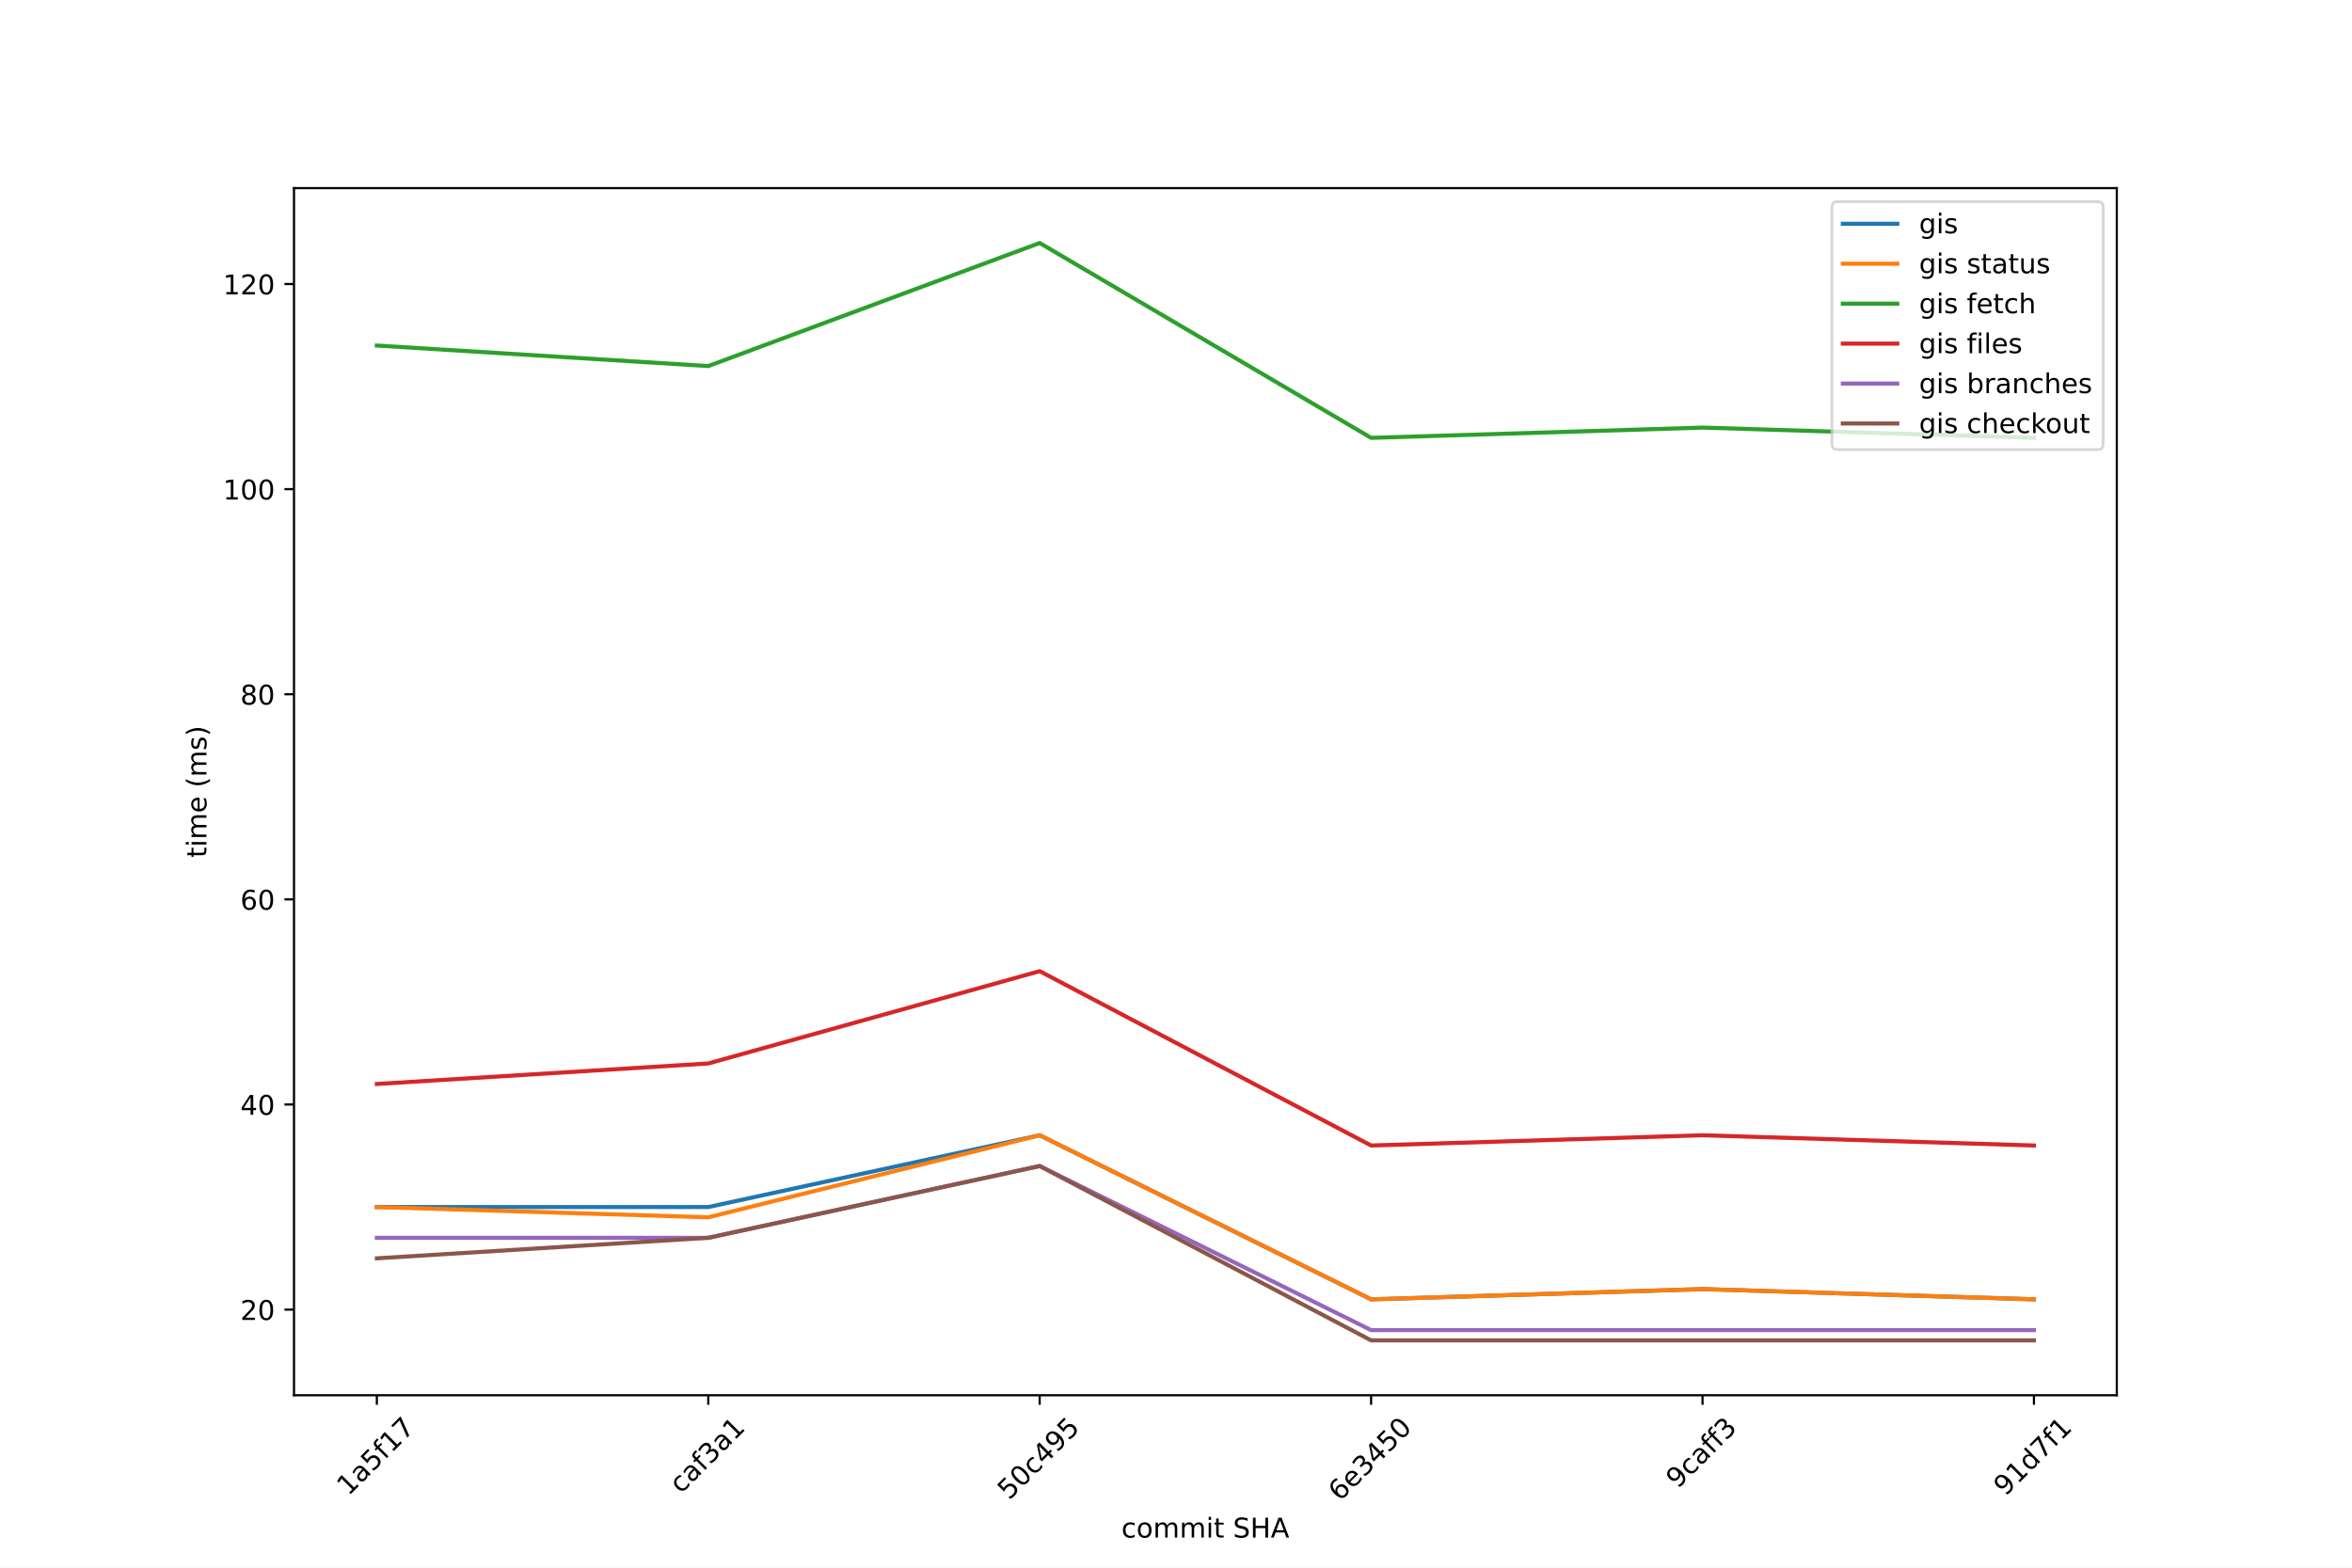
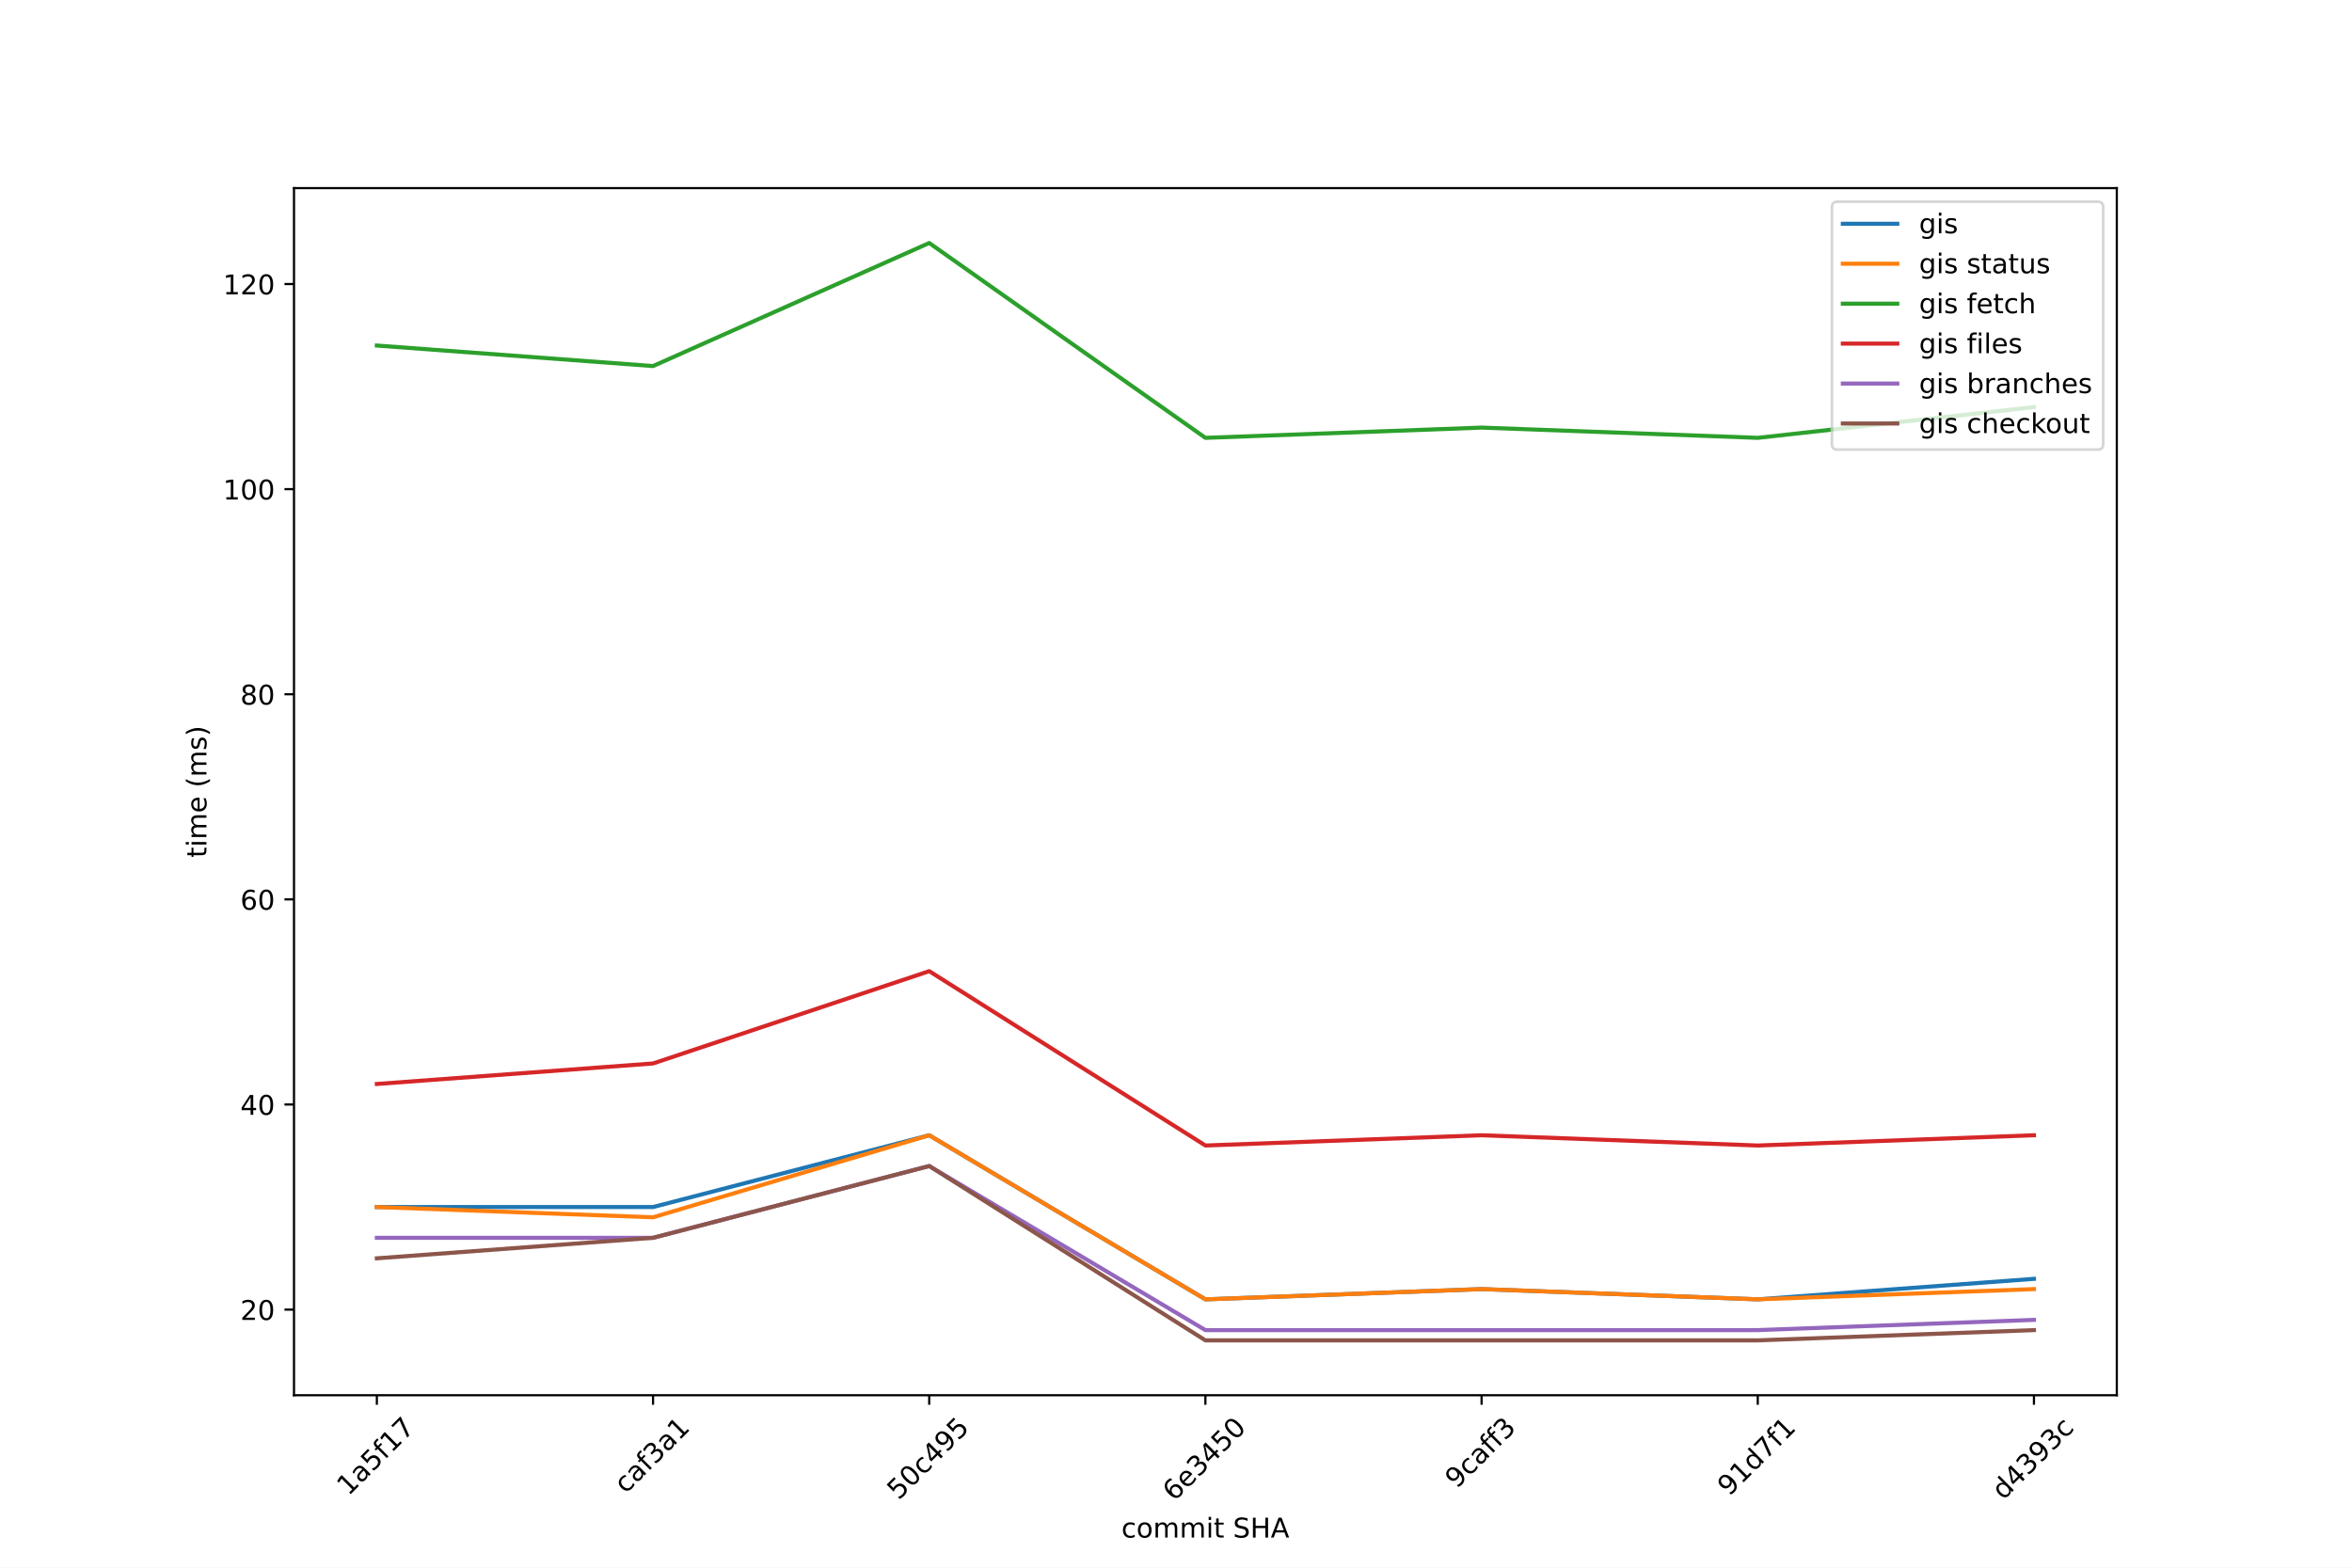
<svg xmlns="http://www.w3.org/2000/svg" xmlns:xlink="http://www.w3.org/1999/xlink" width="864pt" height="576pt" viewBox="0 0 864 576" version="1.1">
  <defs>
    <style type="text/css">*{stroke-linejoin: round; stroke-linecap: butt}</style>
  </defs>
  <g id="figure_1">
    <g id="patch_1">
      <path d="M 0 576  L 864 576  L 864 0  L 0 0  z " style="fill: #ffffff" />
    </g>
    <g id="axes_1">
      <g id="patch_2">
        <path d="M 108 512.64  L 777.6 512.64  L 777.6 69.12  L 108 69.12  z " style="fill: #ffffff" />
      </g>
      <g id="matplotlib.axis_1">
        <g id="xtick_1">
          <g id="line2d_1">
            <defs>
-               <path id="m9127e676a6" d="M 0 0  L 0 3.5  " style="stroke: #000000; stroke-width: 0.8" />
-             </defs>
-             <g>
-               <use xlink:href="#m9127e676a6" x="138.436" y="512.64" style="stroke: #000000; stroke-width: 0.8" />
+               <path id="m33d1a04440" d="M 0 0  L 0 3.5  " style="stroke: #000000; stroke-width: 0.8" />
+             </defs>
+             <g>
+               <use xlink:href="#m33d1a04440" x="138.436" y="512.64" style="stroke: #000000; stroke-width: 0.8" />
            </g>
          </g>
          <g id="text_1">
            <g transform="translate(127.9784 549.8312) rotate(-45) scale(0.1 -0.1)">
              <defs>
                <path id="DejaVuSans-31" d="M 794 531  L 1825 531  L 1825 4091  L 703 3866  L 703 4441  L 1819 4666  L 2450 4666  L 2450 531  L 3481 531  L 3481 0  L 794 0  L 794 531  z " transform="scale(0.015625)" />
                <path id="DejaVuSans-61" d="M 2194 1759  Q 1497 1759 1228 1600  Q 959 1441 959 1056  Q 959 750 1161 570  Q 1363 391 1709 391  Q 2188 391 2477 730  Q 2766 1069 2766 1631  L 2766 1759  L 2194 1759  z M 3341 1997  L 3341 0  L 2766 0  L 2766 531  Q 2569 213 2275 61  Q 1981 -91 1556 -91  Q 1019 -91 701 211  Q 384 513 384 1019  Q 384 1609 779 1909  Q 1175 2209 1959 2209  L 2766 2209  L 2766 2266  Q 2766 2663 2505 2880  Q 2244 3097 1772 3097  Q 1472 3097 1187 3025  Q 903 2953 641 2809  L 641 3341  Q 956 3463 1253 3523  Q 1550 3584 1831 3584  Q 2591 3584 2966 3190  Q 3341 2797 3341 1997  z " transform="scale(0.015625)" />
                <path id="DejaVuSans-35" d="M 691 4666  L 3169 4666  L 3169 4134  L 1269 4134  L 1269 2991  Q 1406 3038 1543 3061  Q 1681 3084 1819 3084  Q 2600 3084 3056 2656  Q 3513 2228 3513 1497  Q 3513 744 3044 326  Q 2575 -91 1722 -91  Q 1428 -91 1123 -41  Q 819 9 494 109  L 494 744  Q 775 591 1075 516  Q 1375 441 1709 441  Q 2250 441 2565 725  Q 2881 1009 2881 1497  Q 2881 1984 2565 2268  Q 2250 2553 1709 2553  Q 1456 2553 1204 2497  Q 953 2441 691 2322  L 691 4666  z " transform="scale(0.015625)" />
                <path id="DejaVuSans-66" d="M 2375 4863  L 2375 4384  L 1825 4384  Q 1516 4384 1395 4259  Q 1275 4134 1275 3809  L 1275 3500  L 2222 3500  L 2222 3053  L 1275 3053  L 1275 0  L 697 0  L 697 3053  L 147 3053  L 147 3500  L 697 3500  L 697 3744  Q 697 4328 969 4595  Q 1241 4863 1831 4863  L 2375 4863  z " transform="scale(0.015625)" />
                <path id="DejaVuSans-37" d="M 525 4666  L 3525 4666  L 3525 4397  L 1831 0  L 1172 0  L 2766 4134  L 525 4134  L 525 4666  z " transform="scale(0.015625)" />
              </defs>
              <use xlink:href="#DejaVuSans-31" />
              <use xlink:href="#DejaVuSans-61" x="63.623" />
              <use xlink:href="#DejaVuSans-35" x="124.902" />
              <use xlink:href="#DejaVuSans-66" x="188.525" />
              <use xlink:href="#DejaVuSans-31" x="223.73" />
              <use xlink:href="#DejaVuSans-37" x="287.354" />
            </g>
          </g>
        </g>
        <g id="xtick_2">
          <g id="line2d_2">
            <g>
-               <use xlink:href="#m9127e676a6" x="260.182" y="512.64" style="stroke: #000000; stroke-width: 0.8" />
+               <use xlink:href="#m33d1a04440" x="239.891" y="512.64" style="stroke: #000000; stroke-width: 0.8" />
            </g>
          </g>
          <g id="text_2">
-             <g transform="translate(250.1122 549.0545) rotate(-45) scale(0.1 -0.1)">
+             <g transform="translate(229.8213 549.0545) rotate(-45) scale(0.1 -0.1)">
              <defs>
                <path id="DejaVuSans-63" d="M 3122 3366  L 3122 2828  Q 2878 2963 2633 3030  Q 2388 3097 2138 3097  Q 1578 3097 1268 2742  Q 959 2388 959 1747  Q 959 1106 1268 751  Q 1578 397 2138 397  Q 2388 397 2633 464  Q 2878 531 3122 666  L 3122 134  Q 2881 22 2623 -34  Q 2366 -91 2075 -91  Q 1284 -91 818 406  Q 353 903 353 1747  Q 353 2603 823 3093  Q 1294 3584 2113 3584  Q 2378 3584 2631 3529  Q 2884 3475 3122 3366  z " transform="scale(0.015625)" />
                <path id="DejaVuSans-33" d="M 2597 2516  Q 3050 2419 3304 2112  Q 3559 1806 3559 1356  Q 3559 666 3084 287  Q 2609 -91 1734 -91  Q 1441 -91 1130 -33  Q 819 25 488 141  L 488 750  Q 750 597 1062 519  Q 1375 441 1716 441  Q 2309 441 2620 675  Q 2931 909 2931 1356  Q 2931 1769 2642 2001  Q 2353 2234 1838 2234  L 1294 2234  L 1294 2753  L 1863 2753  Q 2328 2753 2575 2939  Q 2822 3125 2822 3475  Q 2822 3834 2567 4026  Q 2313 4219 1838 4219  Q 1578 4219 1281 4162  Q 984 4106 628 3988  L 628 4550  Q 988 4650 1302 4700  Q 1616 4750 1894 4750  Q 2613 4750 3031 4423  Q 3450 4097 3450 3541  Q 3450 3153 3228 2886  Q 3006 2619 2597 2516  z " transform="scale(0.015625)" />
              </defs>
              <use xlink:href="#DejaVuSans-63" />
              <use xlink:href="#DejaVuSans-61" x="54.98" />
              <use xlink:href="#DejaVuSans-66" x="116.26" />
              <use xlink:href="#DejaVuSans-33" x="151.465" />
              <use xlink:href="#DejaVuSans-61" x="215.088" />
              <use xlink:href="#DejaVuSans-31" x="276.367" />
            </g>
          </g>
        </g>
        <g id="xtick_3">
          <g id="line2d_3">
            <g>
-               <use xlink:href="#m9127e676a6" x="381.927" y="512.64" style="stroke: #000000; stroke-width: 0.8" />
+               <use xlink:href="#m33d1a04440" x="341.345" y="512.64" style="stroke: #000000; stroke-width: 0.8" />
            </g>
          </g>
          <g id="text_3">
-             <g transform="translate(370.687 551.3957) rotate(-45) scale(0.1 -0.1)">
+             <g transform="translate(330.1052 551.3957) rotate(-45) scale(0.1 -0.1)">
              <defs>
                <path id="DejaVuSans-30" d="M 2034 4250  Q 1547 4250 1301 3770  Q 1056 3291 1056 2328  Q 1056 1369 1301 889  Q 1547 409 2034 409  Q 2525 409 2770 889  Q 3016 1369 3016 2328  Q 3016 3291 2770 3770  Q 2525 4250 2034 4250  z M 2034 4750  Q 2819 4750 3233 4129  Q 3647 3509 3647 2328  Q 3647 1150 3233 529  Q 2819 -91 2034 -91  Q 1250 -91 836 529  Q 422 1150 422 2328  Q 422 3509 836 4129  Q 1250 4750 2034 4750  z " transform="scale(0.015625)" />
                <path id="DejaVuSans-34" d="M 2419 4116  L 825 1625  L 2419 1625  L 2419 4116  z M 2253 4666  L 3047 4666  L 3047 1625  L 3713 1625  L 3713 1100  L 3047 1100  L 3047 0  L 2419 0  L 2419 1100  L 313 1100  L 313 1709  L 2253 4666  z " transform="scale(0.015625)" />
                <path id="DejaVuSans-39" d="M 703 97  L 703 672  Q 941 559 1184 500  Q 1428 441 1663 441  Q 2288 441 2617 861  Q 2947 1281 2994 2138  Q 2813 1869 2534 1725  Q 2256 1581 1919 1581  Q 1219 1581 811 2004  Q 403 2428 403 3163  Q 403 3881 828 4315  Q 1253 4750 1959 4750  Q 2769 4750 3195 4129  Q 3622 3509 3622 2328  Q 3622 1225 3098 567  Q 2575 -91 1691 -91  Q 1453 -91 1209 -44  Q 966 3 703 97  z M 1959 2075  Q 2384 2075 2632 2365  Q 2881 2656 2881 3163  Q 2881 3666 2632 3958  Q 2384 4250 1959 4250  Q 1534 4250 1286 3958  Q 1038 3666 1038 3163  Q 1038 2656 1286 2365  Q 1534 2075 1959 2075  z " transform="scale(0.015625)" />
              </defs>
              <use xlink:href="#DejaVuSans-35" />
              <use xlink:href="#DejaVuSans-30" x="63.623" />
              <use xlink:href="#DejaVuSans-63" x="127.246" />
              <use xlink:href="#DejaVuSans-34" x="182.227" />
              <use xlink:href="#DejaVuSans-39" x="245.85" />
              <use xlink:href="#DejaVuSans-35" x="309.473" />
            </g>
          </g>
        </g>
        <g id="xtick_4">
          <g id="line2d_4">
            <g>
-               <use xlink:href="#m9127e676a6" x="503.673" y="512.64" style="stroke: #000000; stroke-width: 0.8" />
+               <use xlink:href="#m33d1a04440" x="442.8" y="512.64" style="stroke: #000000; stroke-width: 0.8" />
            </g>
          </g>
          <g id="text_4">
-             <g transform="translate(492.201 551.8587) rotate(-45) scale(0.1 -0.1)">
+             <g transform="translate(431.3283 551.8587) rotate(-45) scale(0.1 -0.1)">
              <defs>
                <path id="DejaVuSans-36" d="M 2113 2584  Q 1688 2584 1439 2293  Q 1191 2003 1191 1497  Q 1191 994 1439 701  Q 1688 409 2113 409  Q 2538 409 2786 701  Q 3034 994 3034 1497  Q 3034 2003 2786 2293  Q 2538 2584 2113 2584  z M 3366 4563  L 3366 3988  Q 3128 4100 2886 4159  Q 2644 4219 2406 4219  Q 1781 4219 1451 3797  Q 1122 3375 1075 2522  Q 1259 2794 1537 2939  Q 1816 3084 2150 3084  Q 2853 3084 3261 2657  Q 3669 2231 3669 1497  Q 3669 778 3244 343  Q 2819 -91 2113 -91  Q 1303 -91 875 529  Q 447 1150 447 2328  Q 447 3434 972 4092  Q 1497 4750 2381 4750  Q 2619 4750 2861 4703  Q 3103 4656 3366 4563  z " transform="scale(0.015625)" />
                <path id="DejaVuSans-65" d="M 3597 1894  L 3597 1613  L 953 1613  Q 991 1019 1311 708  Q 1631 397 2203 397  Q 2534 397 2845 478  Q 3156 559 3463 722  L 3463 178  Q 3153 47 2828 -22  Q 2503 -91 2169 -91  Q 1331 -91 842 396  Q 353 884 353 1716  Q 353 2575 817 3079  Q 1281 3584 2069 3584  Q 2775 3584 3186 3129  Q 3597 2675 3597 1894  z M 3022 2063  Q 3016 2534 2758 2815  Q 2500 3097 2075 3097  Q 1594 3097 1305 2825  Q 1016 2553 972 2059  L 3022 2063  z " transform="scale(0.015625)" />
              </defs>
              <use xlink:href="#DejaVuSans-36" />
              <use xlink:href="#DejaVuSans-65" x="63.623" />
              <use xlink:href="#DejaVuSans-33" x="125.146" />
              <use xlink:href="#DejaVuSans-34" x="188.77" />
              <use xlink:href="#DejaVuSans-35" x="252.393" />
              <use xlink:href="#DejaVuSans-30" x="316.016" />
            </g>
          </g>
        </g>
        <g id="xtick_5">
          <g id="line2d_5">
            <g>
-               <use xlink:href="#m9127e676a6" x="625.418" y="512.64" style="stroke: #000000; stroke-width: 0.8" />
+               <use xlink:href="#m33d1a04440" x="544.255" y="512.64" style="stroke: #000000; stroke-width: 0.8" />
            </g>
          </g>
          <g id="text_5">
-             <g transform="translate(616.2705 547.2105) rotate(-45) scale(0.1 -0.1)">
+             <g transform="translate(535.1069 547.2105) rotate(-45) scale(0.1 -0.1)">
              <use xlink:href="#DejaVuSans-39" />
              <use xlink:href="#DejaVuSans-63" x="63.623" />
              <use xlink:href="#DejaVuSans-61" x="118.604" />
              <use xlink:href="#DejaVuSans-66" x="179.883" />
              <use xlink:href="#DejaVuSans-66" x="215.088" />
              <use xlink:href="#DejaVuSans-33" x="250.293" />
            </g>
          </g>
        </g>
        <g id="xtick_6">
          <g id="line2d_6">
            <g>
-               <use xlink:href="#m9127e676a6" x="747.164" y="512.64" style="stroke: #000000; stroke-width: 0.8" />
+               <use xlink:href="#m33d1a04440" x="645.709" y="512.64" style="stroke: #000000; stroke-width: 0.8" />
            </g>
          </g>
          <g id="text_6">
-             <g transform="translate(736.6277 549.987) rotate(-45) scale(0.1 -0.1)">
+             <g transform="translate(635.1732 549.987) rotate(-45) scale(0.1 -0.1)">
              <defs>
                <path id="DejaVuSans-64" d="M 2906 2969  L 2906 4863  L 3481 4863  L 3481 0  L 2906 0  L 2906 525  Q 2725 213 2448 61  Q 2172 -91 1784 -91  Q 1150 -91 751 415  Q 353 922 353 1747  Q 353 2572 751 3078  Q 1150 3584 1784 3584  Q 2172 3584 2448 3432  Q 2725 3281 2906 2969  z M 947 1747  Q 947 1113 1208 752  Q 1469 391 1925 391  Q 2381 391 2643 752  Q 2906 1113 2906 1747  Q 2906 2381 2643 2742  Q 2381 3103 1925 3103  Q 1469 3103 1208 2742  Q 947 2381 947 1747  z " transform="scale(0.015625)" />
              </defs>
              <use xlink:href="#DejaVuSans-39" />
              <use xlink:href="#DejaVuSans-31" x="63.623" />
              <use xlink:href="#DejaVuSans-64" x="127.246" />
              <use xlink:href="#DejaVuSans-37" x="190.723" />
              <use xlink:href="#DejaVuSans-66" x="254.346" />
              <use xlink:href="#DejaVuSans-31" x="289.551" />
            </g>
          </g>
        </g>
-         <g id="text_7">
+         <g id="xtick_7">
+           <g id="line2d_7">
+             <g>
+               <use xlink:href="#m33d1a04440" x="747.164" y="512.64" style="stroke: #000000; stroke-width: 0.8" />
+             </g>
+           </g>
+           <g id="text_7">
+             <g transform="translate(735.9284 551.3858) rotate(-45) scale(0.1 -0.1)">
+               <use xlink:href="#DejaVuSans-64" />
+               <use xlink:href="#DejaVuSans-34" x="63.477" />
+               <use xlink:href="#DejaVuSans-33" x="127.1" />
+               <use xlink:href="#DejaVuSans-39" x="190.723" />
+               <use xlink:href="#DejaVuSans-33" x="254.346" />
+               <use xlink:href="#DejaVuSans-63" x="317.969" />
+             </g>
+           </g>
+         </g>
+         <g id="text_8">
          <g transform="translate(411.9578 564.9277) scale(0.1 -0.1)">
            <defs>
              <path id="DejaVuSans-6f" d="M 1959 3097  Q 1497 3097 1228 2736  Q 959 2375 959 1747  Q 959 1119 1226 758  Q 1494 397 1959 397  Q 2419 397 2687 759  Q 2956 1122 2956 1747  Q 2956 2369 2687 2733  Q 2419 3097 1959 3097  z M 1959 3584  Q 2709 3584 3137 3096  Q 3566 2609 3566 1747  Q 3566 888 3137 398  Q 2709 -91 1959 -91  Q 1206 -91 779 398  Q 353 888 353 1747  Q 353 2609 779 3096  Q 1206 3584 1959 3584  z " transform="scale(0.015625)" />
              <path id="DejaVuSans-6d" d="M 3328 2828  Q 3544 3216 3844 3400  Q 4144 3584 4550 3584  Q 5097 3584 5394 3201  Q 5691 2819 5691 2113  L 5691 0  L 5113 0  L 5113 2094  Q 5113 2597 4934 2840  Q 4756 3084 4391 3084  Q 3944 3084 3684 2787  Q 3425 2491 3425 1978  L 3425 0  L 2847 0  L 2847 2094  Q 2847 2600 2669 2842  Q 2491 3084 2119 3084  Q 1678 3084 1418 2786  Q 1159 2488 1159 1978  L 1159 0  L 581 0  L 581 3500  L 1159 3500  L 1159 2956  Q 1356 3278 1631 3431  Q 1906 3584 2284 3584  Q 2666 3584 2933 3390  Q 3200 3197 3328 2828  z " transform="scale(0.015625)" />
              <path id="DejaVuSans-69" d="M 603 3500  L 1178 3500  L 1178 0  L 603 0  L 603 3500  z M 603 4863  L 1178 4863  L 1178 4134  L 603 4134  L 603 4863  z " transform="scale(0.015625)" />
              <path id="DejaVuSans-74" d="M 1172 4494  L 1172 3500  L 2356 3500  L 2356 3053  L 1172 3053  L 1172 1153  Q 1172 725 1289 603  Q 1406 481 1766 481  L 2356 481  L 2356 0  L 1766 0  Q 1100 0 847 248  Q 594 497 594 1153  L 594 3053  L 172 3053  L 172 3500  L 594 3500  L 594 4494  L 1172 4494  z " transform="scale(0.015625)" />
              <path id="DejaVuSans-20" transform="scale(0.015625)" />
              <path id="DejaVuSans-53" d="M 3425 4513  L 3425 3897  Q 3066 4069 2747 4153  Q 2428 4238 2131 4238  Q 1616 4238 1336 4038  Q 1056 3838 1056 3469  Q 1056 3159 1242 3001  Q 1428 2844 1947 2747  L 2328 2669  Q 3034 2534 3370 2195  Q 3706 1856 3706 1288  Q 3706 609 3251 259  Q 2797 -91 1919 -91  Q 1588 -91 1214 -16  Q 841 59 441 206  L 441 856  Q 825 641 1194 531  Q 1563 422 1919 422  Q 2459 422 2753 634  Q 3047 847 3047 1241  Q 3047 1584 2836 1778  Q 2625 1972 2144 2069  L 1759 2144  Q 1053 2284 737 2584  Q 422 2884 422 3419  Q 422 4038 858 4394  Q 1294 4750 2059 4750  Q 2388 4750 2728 4690  Q 3069 4631 3425 4513  z " transform="scale(0.015625)" />
              <path id="DejaVuSans-48" d="M 628 4666  L 1259 4666  L 1259 2753  L 3553 2753  L 3553 4666  L 4184 4666  L 4184 0  L 3553 0  L 3553 2222  L 1259 2222  L 1259 0  L 628 0  L 628 4666  z " transform="scale(0.015625)" />
              <path id="DejaVuSans-41" d="M 2188 4044  L 1331 1722  L 3047 1722  L 2188 4044  z M 1831 4666  L 2547 4666  L 4325 0  L 3669 0  L 3244 1197  L 1141 1197  L 716 0  L 50 0  L 1831 4666  z " transform="scale(0.015625)" />
            </defs>
            <use xlink:href="#DejaVuSans-63" />
            <use xlink:href="#DejaVuSans-6f" x="54.98" />
            <use xlink:href="#DejaVuSans-6d" x="116.162" />
            <use xlink:href="#DejaVuSans-6d" x="213.574" />
            <use xlink:href="#DejaVuSans-69" x="310.986" />
            <use xlink:href="#DejaVuSans-74" x="338.77" />
            <use xlink:href="#DejaVuSans-20" x="377.979" />
            <use xlink:href="#DejaVuSans-53" x="409.766" />
            <use xlink:href="#DejaVuSans-48" x="473.242" />
            <use xlink:href="#DejaVuSans-41" x="548.438" />
          </g>
        </g>
      </g>
      <g id="matplotlib.axis_2">
        <g id="ytick_1">
-           <g id="line2d_7">
-             <defs>
-               <path id="m07ceaf1490" d="M 0 0  L -3.5 0  " style="stroke: #000000; stroke-width: 0.8" />
-             </defs>
-             <g>
-               <use xlink:href="#m07ceaf1490" x="108" y="481.175" style="stroke: #000000; stroke-width: 0.8" />
-             </g>
-           </g>
-           <g id="text_8">
+           <g id="line2d_8">
+             <defs>
+               <path id="m5f64ed0282" d="M 0 0  L -3.5 0  " style="stroke: #000000; stroke-width: 0.8" />
+             </defs>
+             <g>
+               <use xlink:href="#m5f64ed0282" x="108" y="481.175" style="stroke: #000000; stroke-width: 0.8" />
+             </g>
+           </g>
+           <g id="text_9">
            <g transform="translate(88.275 484.9745) scale(0.1 -0.1)">
              <defs>
                <path id="DejaVuSans-32" d="M 1228 531  L 3431 531  L 3431 0  L 469 0  L 469 531  Q 828 903 1448 1529  Q 2069 2156 2228 2338  Q 2531 2678 2651 2914  Q 2772 3150 2772 3378  Q 2772 3750 2511 3984  Q 2250 4219 1831 4219  Q 1534 4219 1204 4116  Q 875 4013 500 3803  L 500 4441  Q 881 4594 1212 4672  Q 1544 4750 1819 4750  Q 2544 4750 2975 4387  Q 3406 4025 3406 3419  Q 3406 3131 3298 2873  Q 3191 2616 2906 2266  Q 2828 2175 2409 1742  Q 1991 1309 1228 531  z " transform="scale(0.015625)" />
              </defs>
              <use xlink:href="#DejaVuSans-32" />
              <use xlink:href="#DejaVuSans-30" x="63.623" />
            </g>
          </g>
        </g>
        <g id="ytick_2">
-           <g id="line2d_8">
-             <g>
-               <use xlink:href="#m07ceaf1490" x="108" y="405.811" style="stroke: #000000; stroke-width: 0.8" />
-             </g>
-           </g>
-           <g id="text_9">
+           <g id="line2d_9">
+             <g>
+               <use xlink:href="#m5f64ed0282" x="108" y="405.811" style="stroke: #000000; stroke-width: 0.8" />
+             </g>
+           </g>
+           <g id="text_10">
            <g transform="translate(88.275 409.6101) scale(0.1 -0.1)">
              <use xlink:href="#DejaVuSans-34" />
              <use xlink:href="#DejaVuSans-30" x="63.623" />
            </g>
          </g>
        </g>
        <g id="ytick_3">
-           <g id="line2d_9">
-             <g>
-               <use xlink:href="#m07ceaf1490" x="108" y="330.446" style="stroke: #000000; stroke-width: 0.8" />
-             </g>
-           </g>
-           <g id="text_10">
+           <g id="line2d_10">
+             <g>
+               <use xlink:href="#m5f64ed0282" x="108" y="330.446" style="stroke: #000000; stroke-width: 0.8" />
+             </g>
+           </g>
+           <g id="text_11">
            <g transform="translate(88.275 334.2456) scale(0.1 -0.1)">
              <use xlink:href="#DejaVuSans-36" />
              <use xlink:href="#DejaVuSans-30" x="63.623" />
            </g>
          </g>
        </g>
        <g id="ytick_4">
-           <g id="line2d_10">
-             <g>
-               <use xlink:href="#m07ceaf1490" x="108" y="255.082" style="stroke: #000000; stroke-width: 0.8" />
-             </g>
-           </g>
-           <g id="text_11">
+           <g id="line2d_11">
+             <g>
+               <use xlink:href="#m5f64ed0282" x="108" y="255.082" style="stroke: #000000; stroke-width: 0.8" />
+             </g>
+           </g>
+           <g id="text_12">
            <g transform="translate(88.275 258.8811) scale(0.1 -0.1)">
              <defs>
                <path id="DejaVuSans-38" d="M 2034 2216  Q 1584 2216 1326 1975  Q 1069 1734 1069 1313  Q 1069 891 1326 650  Q 1584 409 2034 409  Q 2484 409 2743 651  Q 3003 894 3003 1313  Q 3003 1734 2745 1975  Q 2488 2216 2034 2216  z M 1403 2484  Q 997 2584 770 2862  Q 544 3141 544 3541  Q 544 4100 942 4425  Q 1341 4750 2034 4750  Q 2731 4750 3128 4425  Q 3525 4100 3525 3541  Q 3525 3141 3298 2862  Q 3072 2584 2669 2484  Q 3125 2378 3379 2068  Q 3634 1759 3634 1313  Q 3634 634 3220 271  Q 2806 -91 2034 -91  Q 1263 -91 848 271  Q 434 634 434 1313  Q 434 1759 690 2068  Q 947 2378 1403 2484  z M 1172 3481  Q 1172 3119 1398 2916  Q 1625 2713 2034 2713  Q 2441 2713 2670 2916  Q 2900 3119 2900 3481  Q 2900 3844 2670 4047  Q 2441 4250 2034 4250  Q 1625 4250 1398 4047  Q 1172 3844 1172 3481  z " transform="scale(0.015625)" />
              </defs>
              <use xlink:href="#DejaVuSans-38" />
              <use xlink:href="#DejaVuSans-30" x="63.623" />
            </g>
          </g>
        </g>
        <g id="ytick_5">
-           <g id="line2d_11">
-             <g>
-               <use xlink:href="#m07ceaf1490" x="108" y="179.717" style="stroke: #000000; stroke-width: 0.8" />
-             </g>
-           </g>
-           <g id="text_12">
+           <g id="line2d_12">
+             <g>
+               <use xlink:href="#m5f64ed0282" x="108" y="179.717" style="stroke: #000000; stroke-width: 0.8" />
+             </g>
+           </g>
+           <g id="text_13">
            <g transform="translate(81.9125 183.5166) scale(0.1 -0.1)">
              <use xlink:href="#DejaVuSans-31" />
              <use xlink:href="#DejaVuSans-30" x="63.623" />
              <use xlink:href="#DejaVuSans-30" x="127.246" />
            </g>
          </g>
        </g>
        <g id="ytick_6">
-           <g id="line2d_12">
-             <g>
-               <use xlink:href="#m07ceaf1490" x="108" y="104.353" style="stroke: #000000; stroke-width: 0.8" />
-             </g>
-           </g>
-           <g id="text_13">
+           <g id="line2d_13">
+             <g>
+               <use xlink:href="#m5f64ed0282" x="108" y="104.353" style="stroke: #000000; stroke-width: 0.8" />
+             </g>
+           </g>
+           <g id="text_14">
            <g transform="translate(81.9125 108.1521) scale(0.1 -0.1)">
              <use xlink:href="#DejaVuSans-31" />
              <use xlink:href="#DejaVuSans-32" x="63.623" />
              <use xlink:href="#DejaVuSans-30" x="127.246" />
            </g>
          </g>
        </g>
-         <g id="text_14">
+         <g id="text_15">
          <g transform="translate(75.83281 315.1417) rotate(-90) scale(0.1 -0.1)">
            <defs>
              <path id="DejaVuSans-28" d="M 1984 4856  Q 1566 4138 1362 3434  Q 1159 2731 1159 2009  Q 1159 1288 1364 580  Q 1569 -128 1984 -844  L 1484 -844  Q 1016 -109 783 600  Q 550 1309 550 2009  Q 550 2706 781 3412  Q 1013 4119 1484 4856  L 1984 4856  z " transform="scale(0.015625)" />
              <path id="DejaVuSans-73" d="M 2834 3397  L 2834 2853  Q 2591 2978 2328 3040  Q 2066 3103 1784 3103  Q 1356 3103 1142 2972  Q 928 2841 928 2578  Q 928 2378 1081 2264  Q 1234 2150 1697 2047  L 1894 2003  Q 2506 1872 2764 1633  Q 3022 1394 3022 966  Q 3022 478 2636 193  Q 2250 -91 1575 -91  Q 1294 -91 989 -36  Q 684 19 347 128  L 347 722  Q 666 556 975 473  Q 1284 391 1588 391  Q 1994 391 2212 530  Q 2431 669 2431 922  Q 2431 1156 2273 1281  Q 2116 1406 1581 1522  L 1381 1569  Q 847 1681 609 1914  Q 372 2147 372 2553  Q 372 3047 722 3315  Q 1072 3584 1716 3584  Q 2034 3584 2315 3537  Q 2597 3491 2834 3397  z " transform="scale(0.015625)" />
              <path id="DejaVuSans-29" d="M 513 4856  L 1013 4856  Q 1481 4119 1714 3412  Q 1947 2706 1947 2009  Q 1947 1309 1714 600  Q 1481 -109 1013 -844  L 513 -844  Q 928 -128 1133 580  Q 1338 1288 1338 2009  Q 1338 2731 1133 3434  Q 928 4138 513 4856  z " transform="scale(0.015625)" />
            </defs>
            <use xlink:href="#DejaVuSans-74" />
            <use xlink:href="#DejaVuSans-69" x="39.209" />
            <use xlink:href="#DejaVuSans-6d" x="66.992" />
            <use xlink:href="#DejaVuSans-65" x="164.404" />
            <use xlink:href="#DejaVuSans-20" x="225.928" />
            <use xlink:href="#DejaVuSans-28" x="257.715" />
            <use xlink:href="#DejaVuSans-6d" x="296.729" />
            <use xlink:href="#DejaVuSans-73" x="394.141" />
            <use xlink:href="#DejaVuSans-29" x="446.24" />
          </g>
        </g>
      </g>
-       <g id="line2d_13">
-         <path d="M 138.436 443.493  L 260.182 443.493  L 381.927 417.116  L 503.673 477.407  L 625.418 473.639  L 747.164 477.407  " clip-path="url(#p50de5be58a)" style="fill: none; stroke: #1f77b4; stroke-width: 1.5; stroke-linecap: square" />
-       </g>
      <g id="line2d_14">
-         <path d="M 138.436 443.493  L 260.182 447.261  L 381.927 417.116  L 503.673 477.407  L 625.418 473.639  L 747.164 477.407  " clip-path="url(#p50de5be58a)" style="fill: none; stroke: #ff7f0e; stroke-width: 1.5; stroke-linecap: square" />
+         <path d="M 138.436 443.493  L 239.891 443.493  L 341.345 417.116  L 442.8 477.407  L 544.255 473.639  L 645.709 477.407  L 747.164 469.871  " clip-path="url(#p6ab9a360d8)" style="fill: none; stroke: #1f77b4; stroke-width: 1.5; stroke-linecap: square" />
      </g>
      <g id="line2d_15">
-         <path d="M 138.436 126.962  L 260.182 134.499  L 381.927 89.28  L 503.673 160.876  L 625.418 157.108  L 747.164 160.876  " clip-path="url(#p50de5be58a)" style="fill: none; stroke: #2ca02c; stroke-width: 1.5; stroke-linecap: square" />
+         <path d="M 138.436 443.493  L 239.891 447.261  L 341.345 417.116  L 442.8 477.407  L 544.255 473.639  L 645.709 477.407  L 747.164 473.639  " clip-path="url(#p6ab9a360d8)" style="fill: none; stroke: #ff7f0e; stroke-width: 1.5; stroke-linecap: square" />
      </g>
      <g id="line2d_16">
-         <path d="M 138.436 398.274  L 260.182 390.738  L 381.927 356.824  L 503.673 420.884  L 625.418 417.116  L 747.164 420.884  " clip-path="url(#p50de5be58a)" style="fill: none; stroke: #d62728; stroke-width: 1.5; stroke-linecap: square" />
+         <path d="M 138.436 126.962  L 239.891 134.499  L 341.345 89.28  L 442.8 160.876  L 544.255 157.108  L 645.709 160.876  L 747.164 149.572  " clip-path="url(#p6ab9a360d8)" style="fill: none; stroke: #2ca02c; stroke-width: 1.5; stroke-linecap: square" />
      </g>
      <g id="line2d_17">
-         <path d="M 138.436 454.798  L 260.182 454.798  L 381.927 428.42  L 503.673 488.712  L 625.418 488.712  L 747.164 488.712  " clip-path="url(#p50de5be58a)" style="fill: none; stroke: #9467bd; stroke-width: 1.5; stroke-linecap: square" />
+         <path d="M 138.436 398.274  L 239.891 390.738  L 341.345 356.824  L 442.8 420.884  L 544.255 417.116  L 645.709 420.884  L 747.164 417.116  " clip-path="url(#p6ab9a360d8)" style="fill: none; stroke: #d62728; stroke-width: 1.5; stroke-linecap: square" />
      </g>
      <g id="line2d_18">
-         <path d="M 138.436 462.334  L 260.182 454.798  L 381.927 428.42  L 503.673 492.48  L 625.418 492.48  L 747.164 492.48  " clip-path="url(#p50de5be58a)" style="fill: none; stroke: #8c564b; stroke-width: 1.5; stroke-linecap: square" />
+         <path d="M 138.436 454.798  L 239.891 454.798  L 341.345 428.42  L 442.8 488.712  L 544.255 488.712  L 645.709 488.712  L 747.164 484.944  " clip-path="url(#p6ab9a360d8)" style="fill: none; stroke: #9467bd; stroke-width: 1.5; stroke-linecap: square" />
+       </g>
+       <g id="line2d_19">
+         <path d="M 138.436 462.334  L 239.891 454.798  L 341.345 428.42  L 442.8 492.48  L 544.255 492.48  L 645.709 492.48  L 747.164 488.712  " clip-path="url(#p6ab9a360d8)" style="fill: none; stroke: #8c564b; stroke-width: 1.5; stroke-linecap: square" />
      </g>
      <g id="patch_3">
        <path d="M 108 512.64  L 108 69.12  " style="fill: none; stroke: #000000; stroke-width: 0.8; stroke-linejoin: miter; stroke-linecap: square" />
      </g>
      <g id="patch_4">
        <path d="M 777.6 512.64  L 777.6 69.12  " style="fill: none; stroke: #000000; stroke-width: 0.8; stroke-linejoin: miter; stroke-linecap: square" />
      </g>
      <g id="patch_5">
        <path d="M 108 512.64  L 777.6 512.64  " style="fill: none; stroke: #000000; stroke-width: 0.8; stroke-linejoin: miter; stroke-linecap: square" />
      </g>
      <g id="patch_6">
        <path d="M 108 69.12  L 777.6 69.12  " style="fill: none; stroke: #000000; stroke-width: 0.8; stroke-linejoin: miter; stroke-linecap: square" />
      </g>
      <g id="legend_1">
        <g id="patch_7">
          <path d="M 674.962 165.189  L 770.6 165.189  Q 772.6 165.189 772.6 163.189  L 772.6 76.12  Q 772.6 74.12 770.6 74.12  L 674.962 74.12  Q 672.962 74.12 672.962 76.12  L 672.962 163.189  Q 672.962 165.189 674.962 165.189  z " style="fill: #ffffff; opacity: 0.8; stroke: #cccccc; stroke-linejoin: miter" />
        </g>
-         <g id="line2d_19">
+         <g id="line2d_20">
          <path d="M 676.962 82.218  L 686.962 82.218  L 696.962 82.218  " style="fill: none; stroke: #1f77b4; stroke-width: 1.5; stroke-linecap: square" />
        </g>
-         <g id="text_15">
+         <g id="text_16">
          <g transform="translate(704.9625 85.71844) scale(0.1 -0.1)">
            <defs>
              <path id="DejaVuSans-67" d="M 2906 1791  Q 2906 2416 2648 2759  Q 2391 3103 1925 3103  Q 1463 3103 1205 2759  Q 947 2416 947 1791  Q 947 1169 1205 825  Q 1463 481 1925 481  Q 2391 481 2648 825  Q 2906 1169 2906 1791  z M 3481 434  Q 3481 -459 3084 -895  Q 2688 -1331 1869 -1331  Q 1566 -1331 1297 -1286  Q 1028 -1241 775 -1147  L 775 -588  Q 1028 -725 1275 -790  Q 1522 -856 1778 -856  Q 2344 -856 2625 -561  Q 2906 -266 2906 331  L 2906 616  Q 2728 306 2450 153  Q 2172 0 1784 0  Q 1141 0 747 490  Q 353 981 353 1791  Q 353 2603 747 3093  Q 1141 3584 1784 3584  Q 2172 3584 2450 3431  Q 2728 3278 2906 2969  L 2906 3500  L 3481 3500  L 3481 434  z " transform="scale(0.015625)" />
            </defs>
            <use xlink:href="#DejaVuSans-67" />
            <use xlink:href="#DejaVuSans-69" x="63.477" />
            <use xlink:href="#DejaVuSans-73" x="91.26" />
          </g>
        </g>
-         <g id="line2d_20">
+         <g id="line2d_21">
          <path d="M 676.962 96.897  L 686.962 96.897  L 696.962 96.897  " style="fill: none; stroke: #ff7f0e; stroke-width: 1.5; stroke-linecap: square" />
        </g>
-         <g id="text_16">
+         <g id="text_17">
          <g transform="translate(704.9625 100.3966) scale(0.1 -0.1)">
            <defs>
              <path id="DejaVuSans-75" d="M 544 1381  L 544 3500  L 1119 3500  L 1119 1403  Q 1119 906 1312 657  Q 1506 409 1894 409  Q 2359 409 2629 706  Q 2900 1003 2900 1516  L 2900 3500  L 3475 3500  L 3475 0  L 2900 0  L 2900 538  Q 2691 219 2414 64  Q 2138 -91 1772 -91  Q 1169 -91 856 284  Q 544 659 544 1381  z M 1991 3584  L 1991 3584  z " transform="scale(0.015625)" />
            </defs>
            <use xlink:href="#DejaVuSans-67" />
            <use xlink:href="#DejaVuSans-69" x="63.477" />
            <use xlink:href="#DejaVuSans-73" x="91.26" />
            <use xlink:href="#DejaVuSans-20" x="143.359" />
            <use xlink:href="#DejaVuSans-73" x="175.146" />
            <use xlink:href="#DejaVuSans-74" x="227.246" />
            <use xlink:href="#DejaVuSans-61" x="266.455" />
            <use xlink:href="#DejaVuSans-74" x="327.734" />
            <use xlink:href="#DejaVuSans-75" x="366.943" />
            <use xlink:href="#DejaVuSans-73" x="430.322" />
          </g>
        </g>
-         <g id="line2d_21">
+         <g id="line2d_22">
          <path d="M 676.962 111.575  L 686.962 111.575  L 696.962 111.575  " style="fill: none; stroke: #2ca02c; stroke-width: 1.5; stroke-linecap: square" />
        </g>
-         <g id="text_17">
+         <g id="text_18">
          <g transform="translate(704.9625 115.0747) scale(0.1 -0.1)">
            <defs>
              <path id="DejaVuSans-68" d="M 3513 2113  L 3513 0  L 2938 0  L 2938 2094  Q 2938 2591 2744 2837  Q 2550 3084 2163 3084  Q 1697 3084 1428 2787  Q 1159 2491 1159 1978  L 1159 0  L 581 0  L 581 4863  L 1159 4863  L 1159 2956  Q 1366 3272 1645 3428  Q 1925 3584 2291 3584  Q 2894 3584 3203 3211  Q 3513 2838 3513 2113  z " transform="scale(0.015625)" />
            </defs>
            <use xlink:href="#DejaVuSans-67" />
            <use xlink:href="#DejaVuSans-69" x="63.477" />
            <use xlink:href="#DejaVuSans-73" x="91.26" />
            <use xlink:href="#DejaVuSans-20" x="143.359" />
            <use xlink:href="#DejaVuSans-66" x="175.146" />
            <use xlink:href="#DejaVuSans-65" x="210.352" />
            <use xlink:href="#DejaVuSans-74" x="271.875" />
            <use xlink:href="#DejaVuSans-63" x="311.084" />
            <use xlink:href="#DejaVuSans-68" x="366.064" />
          </g>
        </g>
-         <g id="line2d_22">
+         <g id="line2d_23">
          <path d="M 676.962 126.253  L 686.962 126.253  L 696.962 126.253  " style="fill: none; stroke: #d62728; stroke-width: 1.5; stroke-linecap: square" />
        </g>
-         <g id="text_18">
+         <g id="text_19">
          <g transform="translate(704.9625 129.7528) scale(0.1 -0.1)">
            <defs>
              <path id="DejaVuSans-6c" d="M 603 4863  L 1178 4863  L 1178 0  L 603 0  L 603 4863  z " transform="scale(0.015625)" />
            </defs>
            <use xlink:href="#DejaVuSans-67" />
            <use xlink:href="#DejaVuSans-69" x="63.477" />
            <use xlink:href="#DejaVuSans-73" x="91.26" />
            <use xlink:href="#DejaVuSans-20" x="143.359" />
            <use xlink:href="#DejaVuSans-66" x="175.146" />
            <use xlink:href="#DejaVuSans-69" x="210.352" />
            <use xlink:href="#DejaVuSans-6c" x="238.135" />
            <use xlink:href="#DejaVuSans-65" x="265.918" />
            <use xlink:href="#DejaVuSans-73" x="327.441" />
          </g>
        </g>
-         <g id="line2d_23">
+         <g id="line2d_24">
          <path d="M 676.962 140.931  L 686.962 140.931  L 696.962 140.931  " style="fill: none; stroke: #9467bd; stroke-width: 1.5; stroke-linecap: square" />
        </g>
-         <g id="text_19">
+         <g id="text_20">
          <g transform="translate(704.9625 144.4309) scale(0.1 -0.1)">
            <defs>
              <path id="DejaVuSans-62" d="M 3116 1747  Q 3116 2381 2855 2742  Q 2594 3103 2138 3103  Q 1681 3103 1420 2742  Q 1159 2381 1159 1747  Q 1159 1113 1420 752  Q 1681 391 2138 391  Q 2594 391 2855 752  Q 3116 1113 3116 1747  z M 1159 2969  Q 1341 3281 1617 3432  Q 1894 3584 2278 3584  Q 2916 3584 3314 3078  Q 3713 2572 3713 1747  Q 3713 922 3314 415  Q 2916 -91 2278 -91  Q 1894 -91 1617 61  Q 1341 213 1159 525  L 1159 0  L 581 0  L 581 4863  L 1159 4863  L 1159 2969  z " transform="scale(0.015625)" />
              <path id="DejaVuSans-72" d="M 2631 2963  Q 2534 3019 2420 3045  Q 2306 3072 2169 3072  Q 1681 3072 1420 2755  Q 1159 2438 1159 1844  L 1159 0  L 581 0  L 581 3500  L 1159 3500  L 1159 2956  Q 1341 3275 1631 3429  Q 1922 3584 2338 3584  Q 2397 3584 2469 3576  Q 2541 3569 2628 3553  L 2631 2963  z " transform="scale(0.015625)" />
              <path id="DejaVuSans-6e" d="M 3513 2113  L 3513 0  L 2938 0  L 2938 2094  Q 2938 2591 2744 2837  Q 2550 3084 2163 3084  Q 1697 3084 1428 2787  Q 1159 2491 1159 1978  L 1159 0  L 581 0  L 581 3500  L 1159 3500  L 1159 2956  Q 1366 3272 1645 3428  Q 1925 3584 2291 3584  Q 2894 3584 3203 3211  Q 3513 2838 3513 2113  z " transform="scale(0.015625)" />
            </defs>
            <use xlink:href="#DejaVuSans-67" />
            <use xlink:href="#DejaVuSans-69" x="63.477" />
            <use xlink:href="#DejaVuSans-73" x="91.26" />
            <use xlink:href="#DejaVuSans-20" x="143.359" />
            <use xlink:href="#DejaVuSans-62" x="175.146" />
            <use xlink:href="#DejaVuSans-72" x="238.623" />
            <use xlink:href="#DejaVuSans-61" x="279.736" />
            <use xlink:href="#DejaVuSans-6e" x="341.016" />
            <use xlink:href="#DejaVuSans-63" x="404.395" />
            <use xlink:href="#DejaVuSans-68" x="459.375" />
            <use xlink:href="#DejaVuSans-65" x="522.754" />
            <use xlink:href="#DejaVuSans-73" x="584.277" />
          </g>
        </g>
-         <g id="line2d_24">
+         <g id="line2d_25">
          <path d="M 676.962 155.609  L 686.962 155.609  L 696.962 155.609  " style="fill: none; stroke: #8c564b; stroke-width: 1.5; stroke-linecap: square" />
        </g>
-         <g id="text_20">
+         <g id="text_21">
          <g transform="translate(704.9625 159.1091) scale(0.1 -0.1)">
            <defs>
              <path id="DejaVuSans-6b" d="M 581 4863  L 1159 4863  L 1159 1991  L 2875 3500  L 3609 3500  L 1753 1863  L 3688 0  L 2938 0  L 1159 1709  L 1159 0  L 581 0  L 581 4863  z " transform="scale(0.015625)" />
            </defs>
            <use xlink:href="#DejaVuSans-67" />
            <use xlink:href="#DejaVuSans-69" x="63.477" />
            <use xlink:href="#DejaVuSans-73" x="91.26" />
            <use xlink:href="#DejaVuSans-20" x="143.359" />
            <use xlink:href="#DejaVuSans-63" x="175.146" />
            <use xlink:href="#DejaVuSans-68" x="230.127" />
            <use xlink:href="#DejaVuSans-65" x="293.506" />
            <use xlink:href="#DejaVuSans-63" x="355.029" />
            <use xlink:href="#DejaVuSans-6b" x="410.01" />
            <use xlink:href="#DejaVuSans-6f" x="464.295" />
            <use xlink:href="#DejaVuSans-75" x="525.477" />
            <use xlink:href="#DejaVuSans-74" x="588.855" />
          </g>
        </g>
      </g>
    </g>
  </g>
  <defs>
-     <clipPath id="p50de5be58a">
+     <clipPath id="p6ab9a360d8">
      <rect x="108" y="69.12" width="669.6" height="443.52" />
    </clipPath>
  </defs>
</svg>
